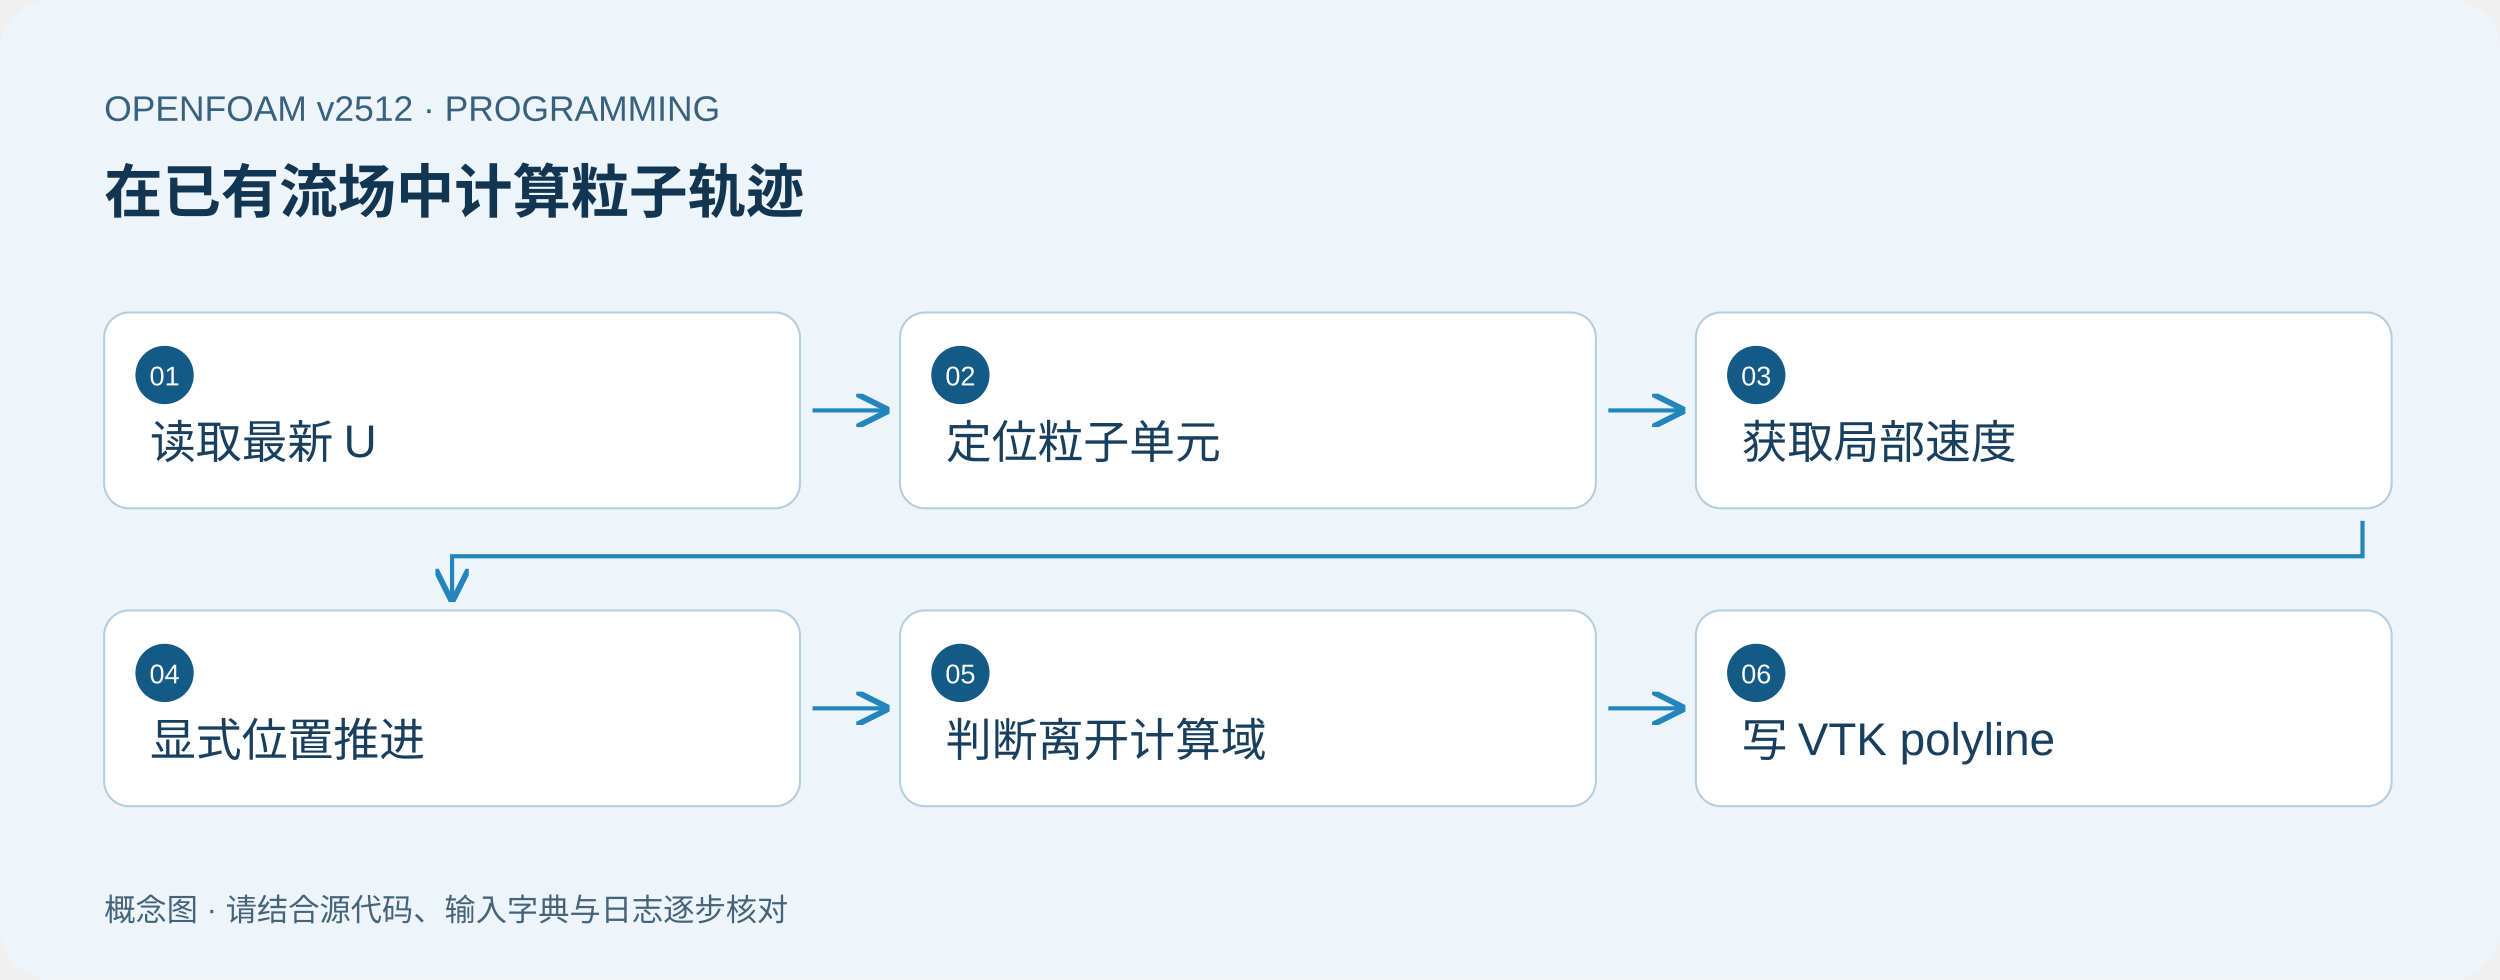
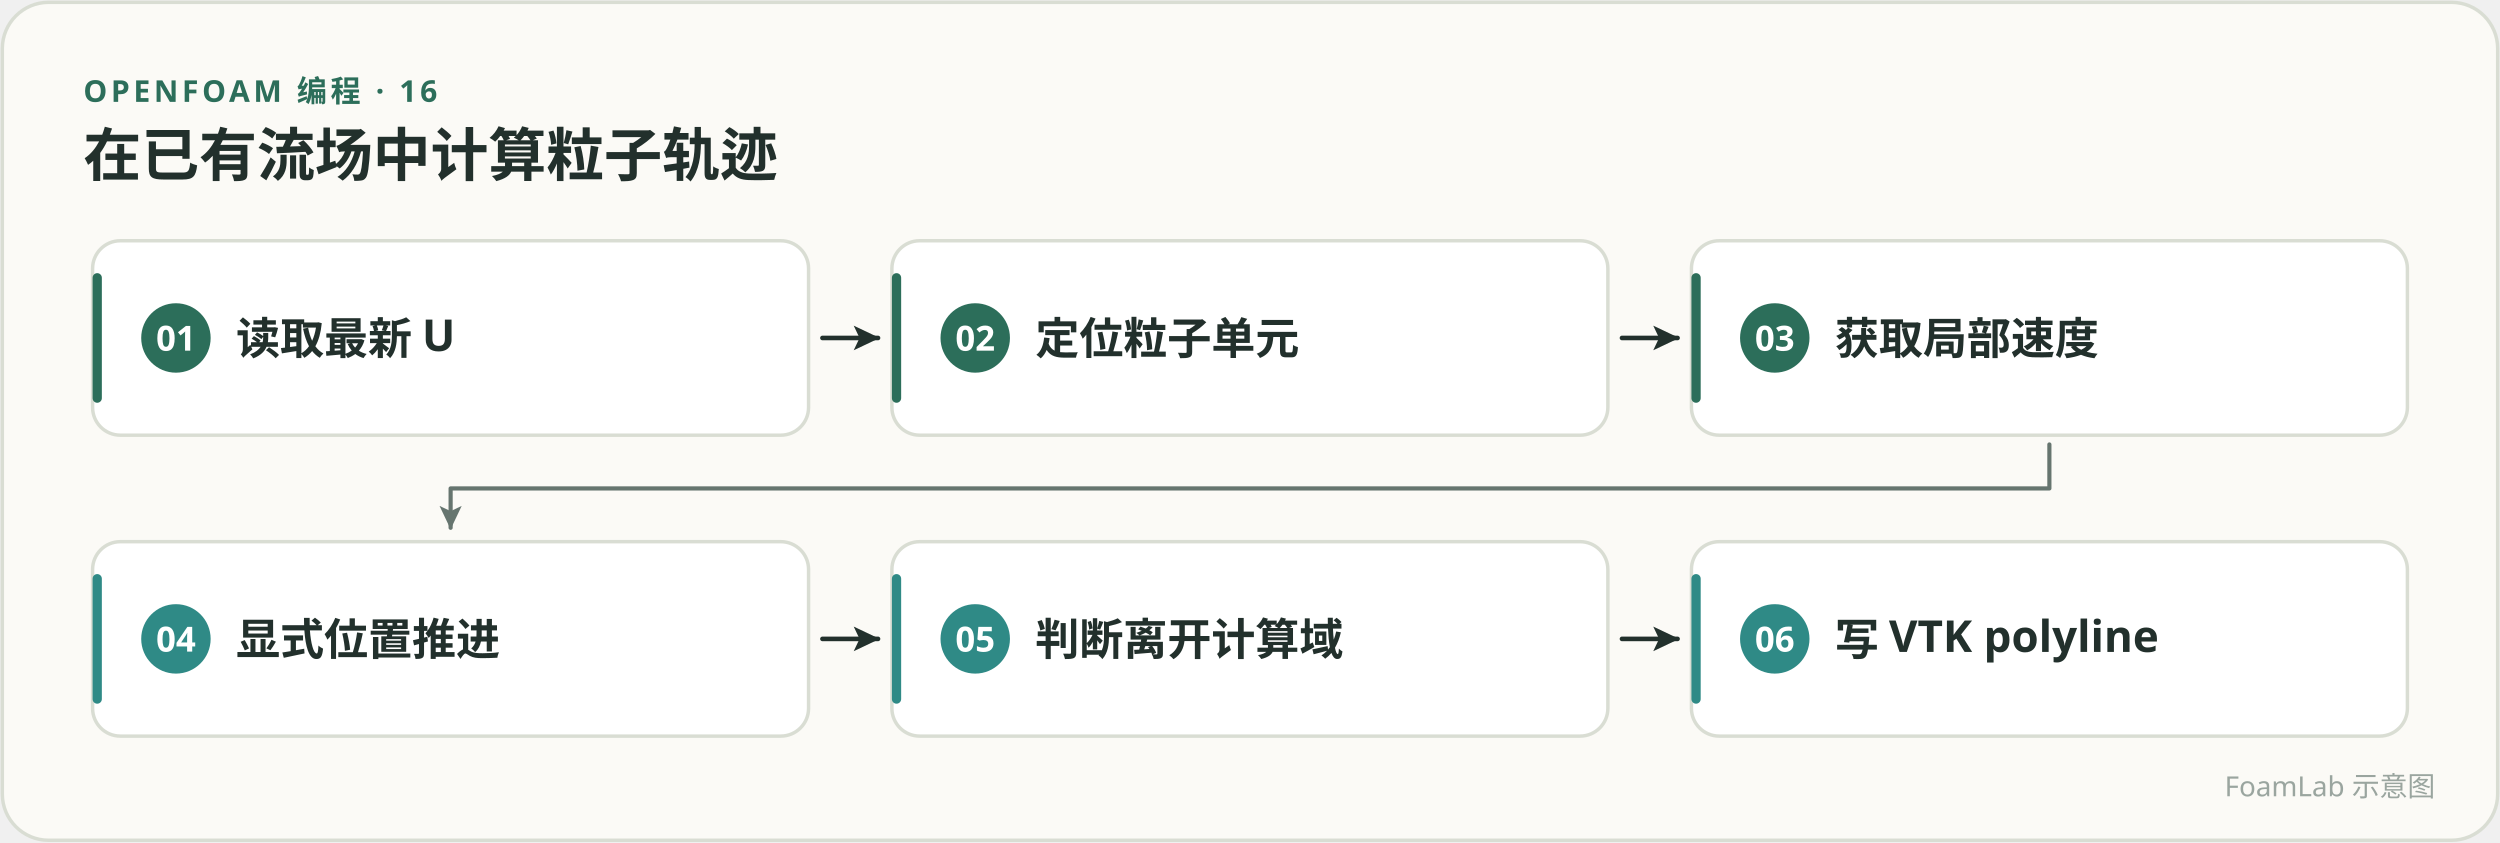
- <svg xmlns="http://www.w3.org/2000/svg" width="1200" height="470" viewBox="0 0 1200 470" role="img" aria-labelledby="title desc">
+ <svg xmlns="http://www.w3.org/2000/svg" width="1080" height="364" viewBox="0 0 1080 364" role="img" aria-label="在已有流场中计算粒子轨迹">
  <defs>
-     <marker id="a" markerWidth="8" markerHeight="8" refX="7" refY="4" orient="auto">
-       <path d="M0,0 L8,4 L0,8" fill="none" stroke="#2286bd" stroke-width="1.4" />
+     <marker id="a-ink" viewBox="0 0 10 10" refX="8.5" refY="5" markerWidth="7" markerHeight="7" orient="auto-start-reverse">
+       <path d="M1 1.2 9 5 1 8.8 2.8 5z" fill="#22302c" />
    </marker>
+     <marker id="a-green" viewBox="0 0 10 10" refX="8.5" refY="5" markerWidth="7" markerHeight="7" orient="auto-start-reverse">
+       <path d="M1 1.2 9 5 1 8.8 2.8 5z" fill="#2c6e5a" />
+     </marker>
+     <marker id="a-teal" viewBox="0 0 10 10" refX="8.5" refY="5" markerWidth="7" markerHeight="7" orient="auto-start-reverse">
+       <path d="M1 1.2 9 5 1 8.8 2.8 5z" fill="#2f8a86" />
+     </marker>
+     <marker id="a-muted" viewBox="0 0 10 10" refX="8.5" refY="5" markerWidth="7" markerHeight="7" orient="auto-start-reverse">
+       <path d="M1 1.2 9 5 1 8.8 2.8 5z" fill="#66756f" />
+     </marker>
+     <marker id="a-amber" viewBox="0 0 10 10" refX="8.5" refY="5" markerWidth="7" markerHeight="7" orient="auto-start-reverse">
+       <path d="M1 1.2 9 5 1 8.8 2.8 5z" fill="#c98a2b" />
+     </marker>
+     <marker id="a-red" viewBox="0 0 10 10" refX="8.5" refY="5" markerWidth="7" markerHeight="7" orient="auto-start-reverse">
+       <path d="M1 1.2 9 5 1 8.8 2.8 5z" fill="#c8553d" />
+     </marker>
+     <marker id="a-blue" viewBox="0 0 10 10" refX="8.5" refY="5" markerWidth="7" markerHeight="7" orient="auto-start-reverse">
+       <path d="M1 1.2 9 5 1 8.8 2.8 5z" fill="#3b78b5" />
+     </marker>
+     <pattern id="hatch" width="8" height="8" patternUnits="userSpaceOnUse" patternTransform="rotate(45)">
+       <path d="M0 0v8" stroke="#66756f" stroke-width="1.6" />
+     </pattern>
  </defs>
-   <rect width="1200" height="470" rx="24" fill="#eef5fa" />
-   <text x="50" y="58" font-family="Arial,sans-serif" font-size="17" fill="#37617d">OPENFOAM v2512 · PROGRAMMING</text>
-   <text x="50" y="102" font-family="Arial,Microsoft YaHei,sans-serif" font-size="28" font-weight="700" fill="#123552">在已有流场中计算粒子轨迹</text>
-   <rect x="50" y="150" width="334" height="94" rx="12" fill="white" stroke="#b4cee1" />
-   <circle cx="79" cy="180" r="14" fill="#145a87" />
-   <text x="79" y="185" text-anchor="middle" fill="white" font-size="13" font-family="Arial">01</text>
-   <text x="72" y="220" font-family="Arial,Microsoft YaHei,sans-serif" font-size="22" fill="#193f5e">读取最新 U</text>
-   <path d="M390,197 H425" stroke="#2286bd" stroke-width="2" fill="none" marker-end="url(#a)" />
-   <rect x="432" y="150" width="334" height="94" rx="12" fill="white" stroke="#b4cee1" />
-   <circle cx="461" cy="180" r="14" fill="#145a87" />
-   <text x="461" y="185" text-anchor="middle" fill="white" font-size="13" font-family="Arial">02</text>
-   <text x="454" y="220" font-family="Arial,Microsoft YaHei,sans-serif" font-size="22" fill="#193f5e">定位粒子单元</text>
-   <path d="M772,197 H807" stroke="#2286bd" stroke-width="2" fill="none" marker-end="url(#a)" />
-   <rect x="814" y="150" width="334" height="94" rx="12" fill="white" stroke="#b4cee1" />
-   <circle cx="843" cy="180" r="14" fill="#145a87" />
-   <text x="843" y="185" text-anchor="middle" fill="white" font-size="13" font-family="Arial">03</text>
-   <text x="836" y="220" font-family="Arial,Microsoft YaHei,sans-serif" font-size="22" fill="#193f5e">获取局部速度</text>
-   <rect x="50" y="293" width="334" height="94" rx="12" fill="white" stroke="#b4cee1" />
-   <circle cx="79" cy="323" r="14" fill="#145a87" />
-   <text x="79" y="328" text-anchor="middle" fill="white" font-size="13" font-family="Arial">04</text>
-   <text x="72" y="363" font-family="Arial,Microsoft YaHei,sans-serif" font-size="22" fill="#193f5e">显式位置推进</text>
-   <path d="M390,340 H425" stroke="#2286bd" stroke-width="2" fill="none" marker-end="url(#a)" />
-   <rect x="432" y="293" width="334" height="94" rx="12" fill="white" stroke="#b4cee1" />
-   <circle cx="461" cy="323" r="14" fill="#145a87" />
-   <text x="461" y="328" text-anchor="middle" fill="white" font-size="13" font-family="Arial">05</text>
-   <text x="454" y="363" font-family="Arial,Microsoft YaHei,sans-serif" font-size="22" fill="#193f5e">判断离开计算域</text>
-   <path d="M772,340 H807" stroke="#2286bd" stroke-width="2" fill="none" marker-end="url(#a)" />
-   <rect x="814" y="293" width="334" height="94" rx="12" fill="white" stroke="#b4cee1" />
-   <circle cx="843" cy="323" r="14" fill="#145a87" />
-   <text x="843" y="328" text-anchor="middle" fill="white" font-size="13" font-family="Arial">06</text>
-   <text x="836" y="363" font-family="Arial,Microsoft YaHei,sans-serif" font-size="22" fill="#193f5e">写 VTK polyline</text>
-   <path d="M1134,250 V267 H217 V287" fill="none" stroke="#2286bd" stroke-width="2" marker-end="url(#a)" />
-   <text x="50" y="442" font-family="Arial,Microsoft YaHei,sans-serif" font-size="15" fill="#45647a">概念图 · 请结合源代码、输入字典与日志逐步核对</text>
+   <style>text{font-family:'Noto Sans SC','PingFang SC','Microsoft YaHei','Source Han Sans SC',sans-serif;fill:#22302c}.t{font-size:19px}.tb{font-size:19px;font-weight:700}.s{font-size:16px;fill:#66756f}
+ .h{font-size:25px;font-weight:700}.k{font-size:13px;fill:#2c6e5a;font-weight:700;letter-spacing:.12em}.m{font-family:'Cascadia Code','JetBrains Mono',Consolas,'DejaVu Sans Mono',monospace;font-size:16px}.mb{font-family:'Cascadia Code','JetBrains Mono',Consolas,'DejaVu Sans Mono',monospace;font-size:17px;font-weight:700}
+ .tag{font-size:12px;fill:#9aa59f}.c{text-anchor:middle}.e{text-anchor:end}.w{fill:#fff}</style>
+   <rect x="1" y="1" width="1078" height="362" rx="20" fill="#fbfaf6" stroke="#d9ddd3" stroke-width="1.5" />
+   <text x="36.0" y="44.0" class="k">OPENFOAM 编程 · 16</text>
+   <text x="36.0" y="76.0" class="h">在已有流场中计算粒子轨迹</text>
+   <rect x="40.0" y="104.0" width="309.3" height="84.0" rx="12" fill="#ffffff" stroke="#d9ddd3" stroke-width="1.5" />
+   <rect x="40.0" y="118.0" width="4" height="56.0" rx="2" fill="#2c6e5a" />
+   <circle cx="76.0" cy="146.0" r="15" fill="#2c6e5a" stroke="none" stroke-width="0" />
+   <text x="76.0" y="151.5" class="tb w" text-anchor="middle" style="font-size:15px;fill:#fff">01</text>
+   <text x="102.0" y="153.0" class="tb">读取最新 U</text>
+   <line x1="355.3" y1="146.0" x2="379.3" y2="146.0" stroke="#22302c" stroke-width="2" stroke-linecap="round" marker-end="url(#a-ink)" />
+   <rect x="385.3" y="104.0" width="309.3" height="84.0" rx="12" fill="#ffffff" stroke="#d9ddd3" stroke-width="1.5" />
+   <rect x="385.3" y="118.0" width="4" height="56.0" rx="2" fill="#2c6e5a" />
+   <circle cx="421.3" cy="146.0" r="15" fill="#2c6e5a" stroke="none" stroke-width="0" />
+   <text x="421.3" y="151.5" class="tb w" text-anchor="middle" style="font-size:15px;fill:#fff">02</text>
+   <text x="447.3" y="153.0" class="tb">定位粒子单元</text>
+   <line x1="700.7" y1="146.0" x2="724.7" y2="146.0" stroke="#22302c" stroke-width="2" stroke-linecap="round" marker-end="url(#a-ink)" />
+   <rect x="730.7" y="104.0" width="309.3" height="84.0" rx="12" fill="#ffffff" stroke="#d9ddd3" stroke-width="1.5" />
+   <rect x="730.7" y="118.0" width="4" height="56.0" rx="2" fill="#2c6e5a" />
+   <circle cx="766.7" cy="146.0" r="15" fill="#2c6e5a" stroke="none" stroke-width="0" />
+   <text x="766.7" y="151.5" class="tb w" text-anchor="middle" style="font-size:15px;fill:#fff">03</text>
+   <text x="792.7" y="153.0" class="tb">获取局部速度</text>
+   <path d="M885.333 192 V211 H194.667 V228" fill="none" stroke="#66756f" stroke-width="1.8" stroke-linecap="round" stroke-linejoin="round" marker-end="url(#a-muted)" />
+   <rect x="40.0" y="234.0" width="309.3" height="84.0" rx="12" fill="#ffffff" stroke="#d9ddd3" stroke-width="1.5" />
+   <rect x="40.0" y="248.0" width="4" height="56.0" rx="2" fill="#2f8a86" />
+   <circle cx="76.0" cy="276.0" r="15" fill="#2f8a86" stroke="none" stroke-width="0" />
+   <text x="76.0" y="281.5" class="tb w" text-anchor="middle" style="font-size:15px;fill:#fff">04</text>
+   <text x="102.0" y="283.0" class="tb">显式位置推进</text>
+   <line x1="355.3" y1="276.0" x2="379.3" y2="276.0" stroke="#22302c" stroke-width="2" stroke-linecap="round" marker-end="url(#a-ink)" />
+   <rect x="385.3" y="234.0" width="309.3" height="84.0" rx="12" fill="#ffffff" stroke="#d9ddd3" stroke-width="1.5" />
+   <rect x="385.3" y="248.0" width="4" height="56.0" rx="2" fill="#2f8a86" />
+   <circle cx="421.3" cy="276.0" r="15" fill="#2f8a86" stroke="none" stroke-width="0" />
+   <text x="421.3" y="281.5" class="tb w" text-anchor="middle" style="font-size:15px;fill:#fff">05</text>
+   <text x="447.3" y="283.0" class="tb">判断离开计算域</text>
+   <line x1="700.7" y1="276.0" x2="724.7" y2="276.0" stroke="#22302c" stroke-width="2" stroke-linecap="round" marker-end="url(#a-ink)" />
+   <rect x="730.7" y="234.0" width="309.3" height="84.0" rx="12" fill="#ffffff" stroke="#d9ddd3" stroke-width="1.5" />
+   <rect x="730.7" y="248.0" width="4" height="56.0" rx="2" fill="#2f8a86" />
+   <circle cx="766.7" cy="276.0" r="15" fill="#2f8a86" stroke="none" stroke-width="0" />
+   <text x="766.7" y="281.5" class="tb w" text-anchor="middle" style="font-size:15px;fill:#fff">06</text>
+   <text x="792.7" y="283.0" class="tb">写 VTK polyline</text>
+   <text x="1052.0" y="344.0" class="tag" text-anchor="end">FoamLab 示意图</text>
</svg>
